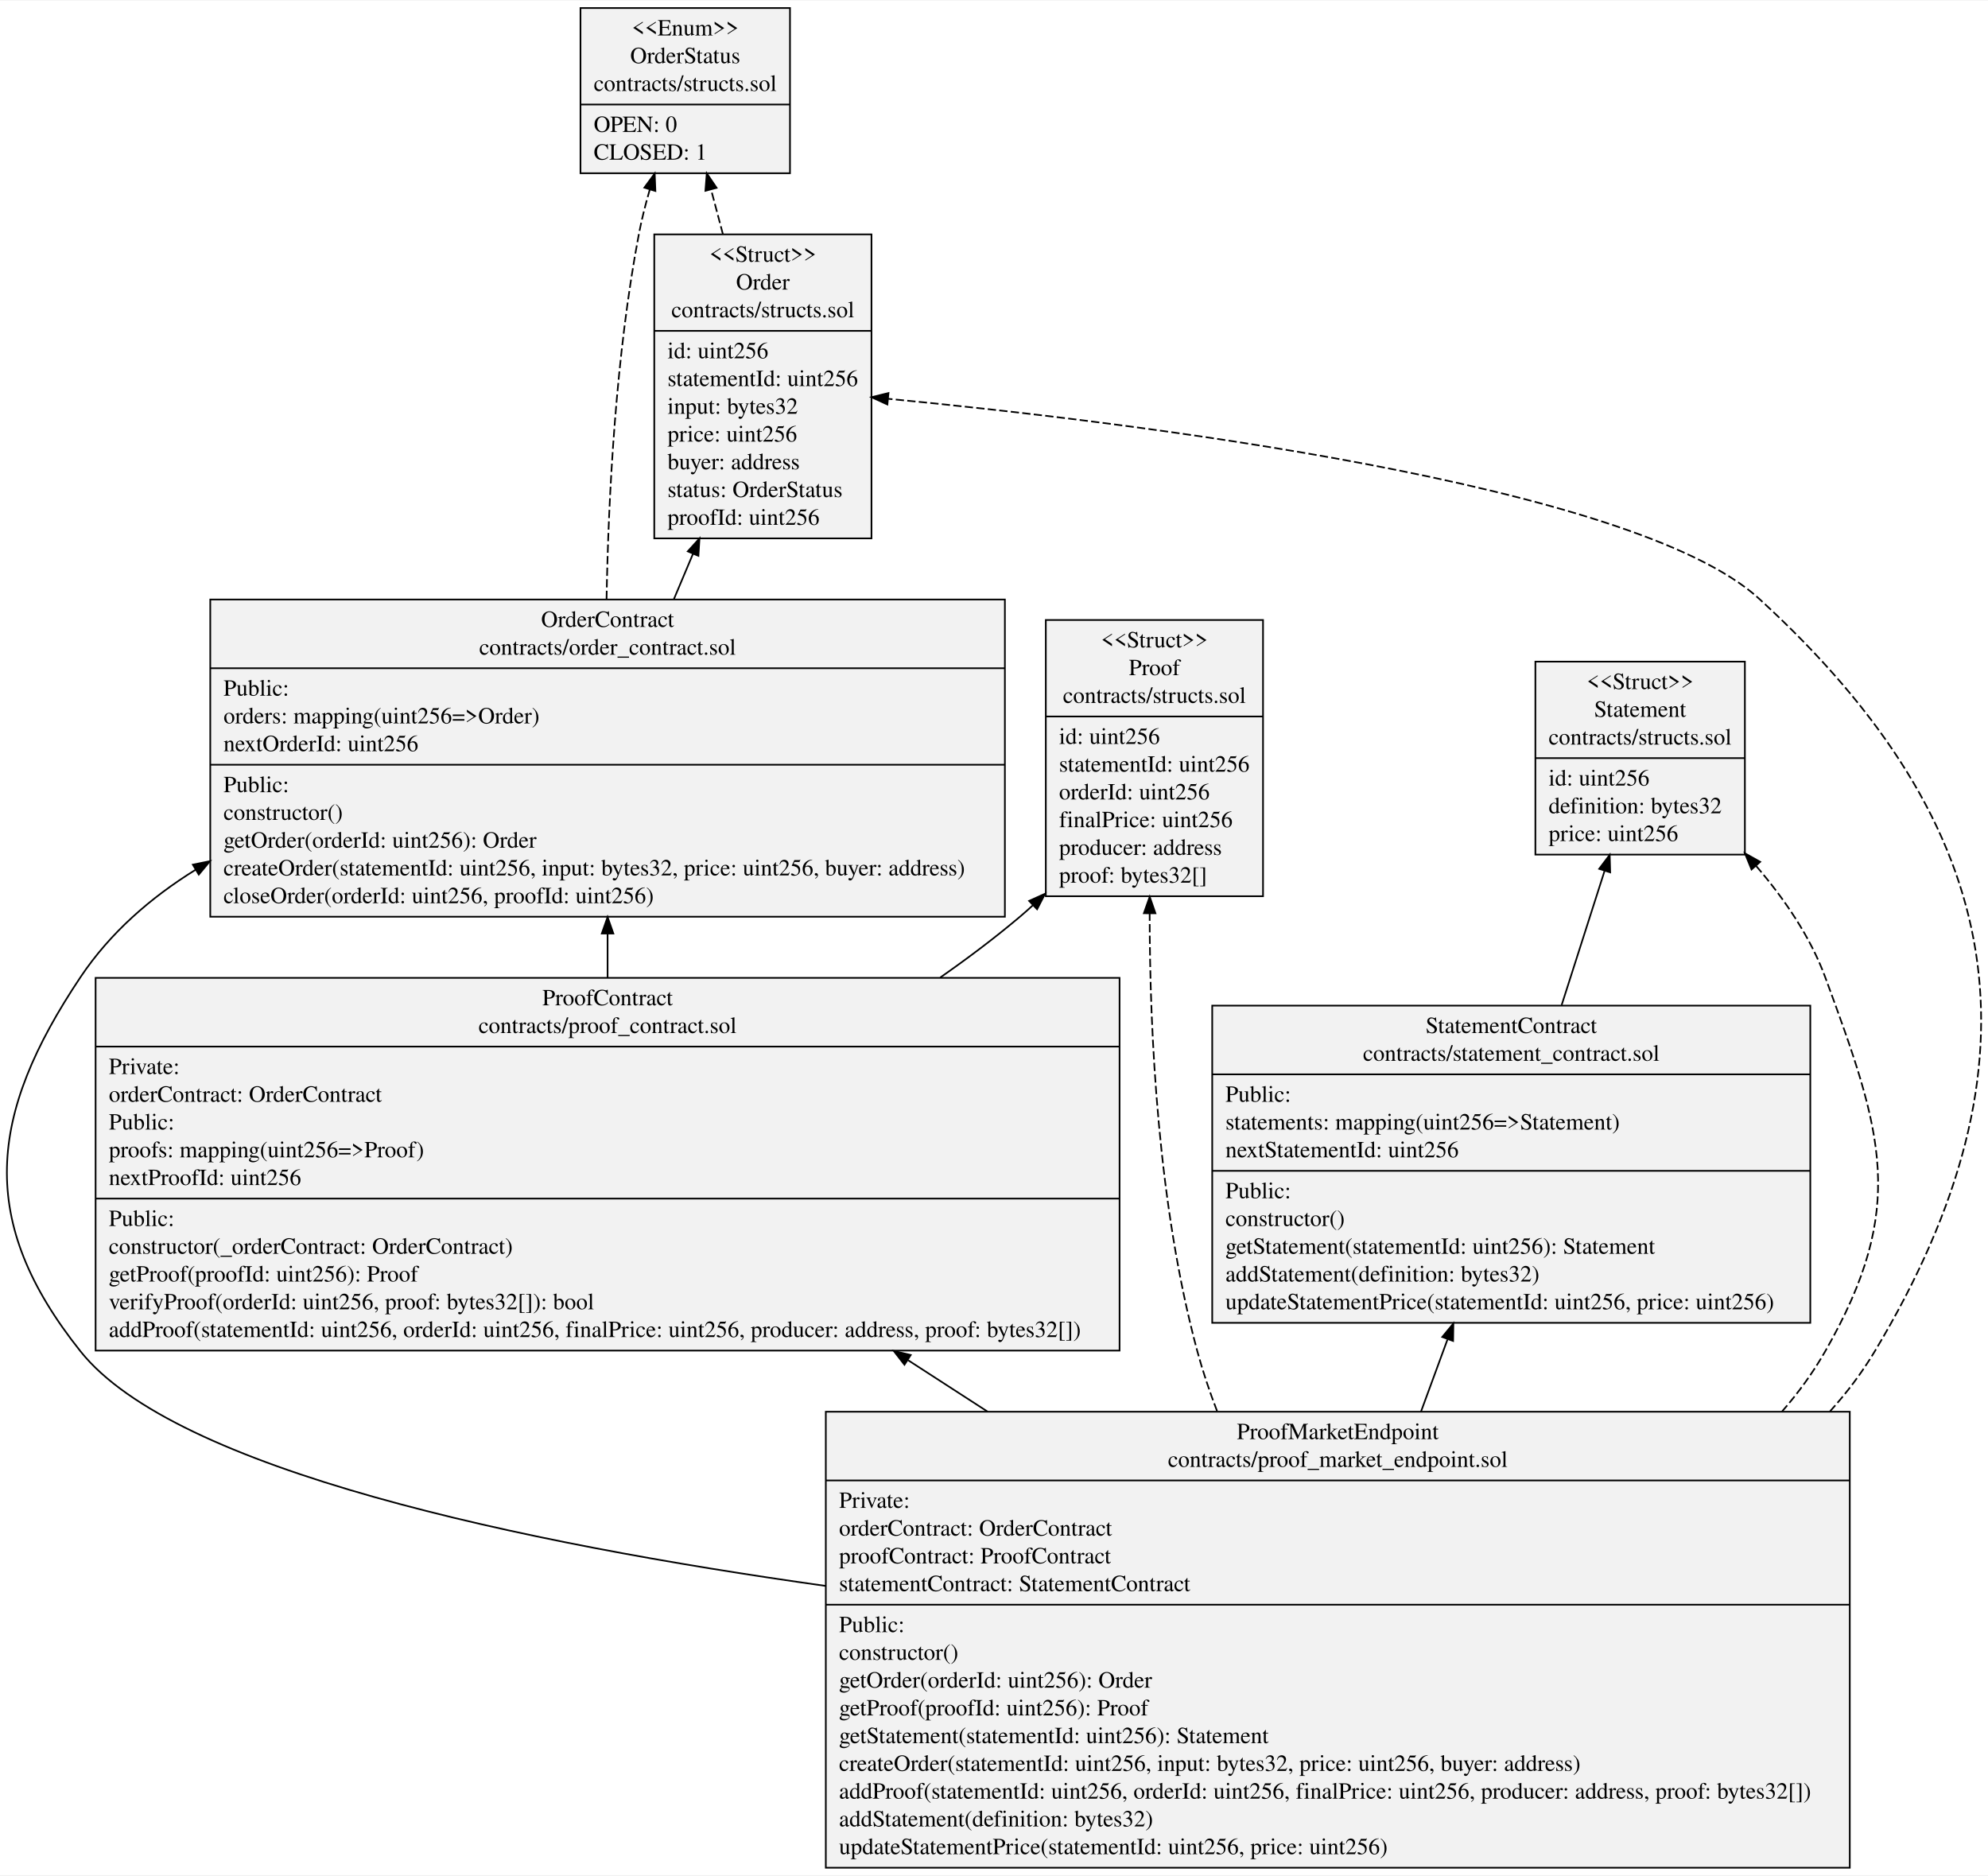
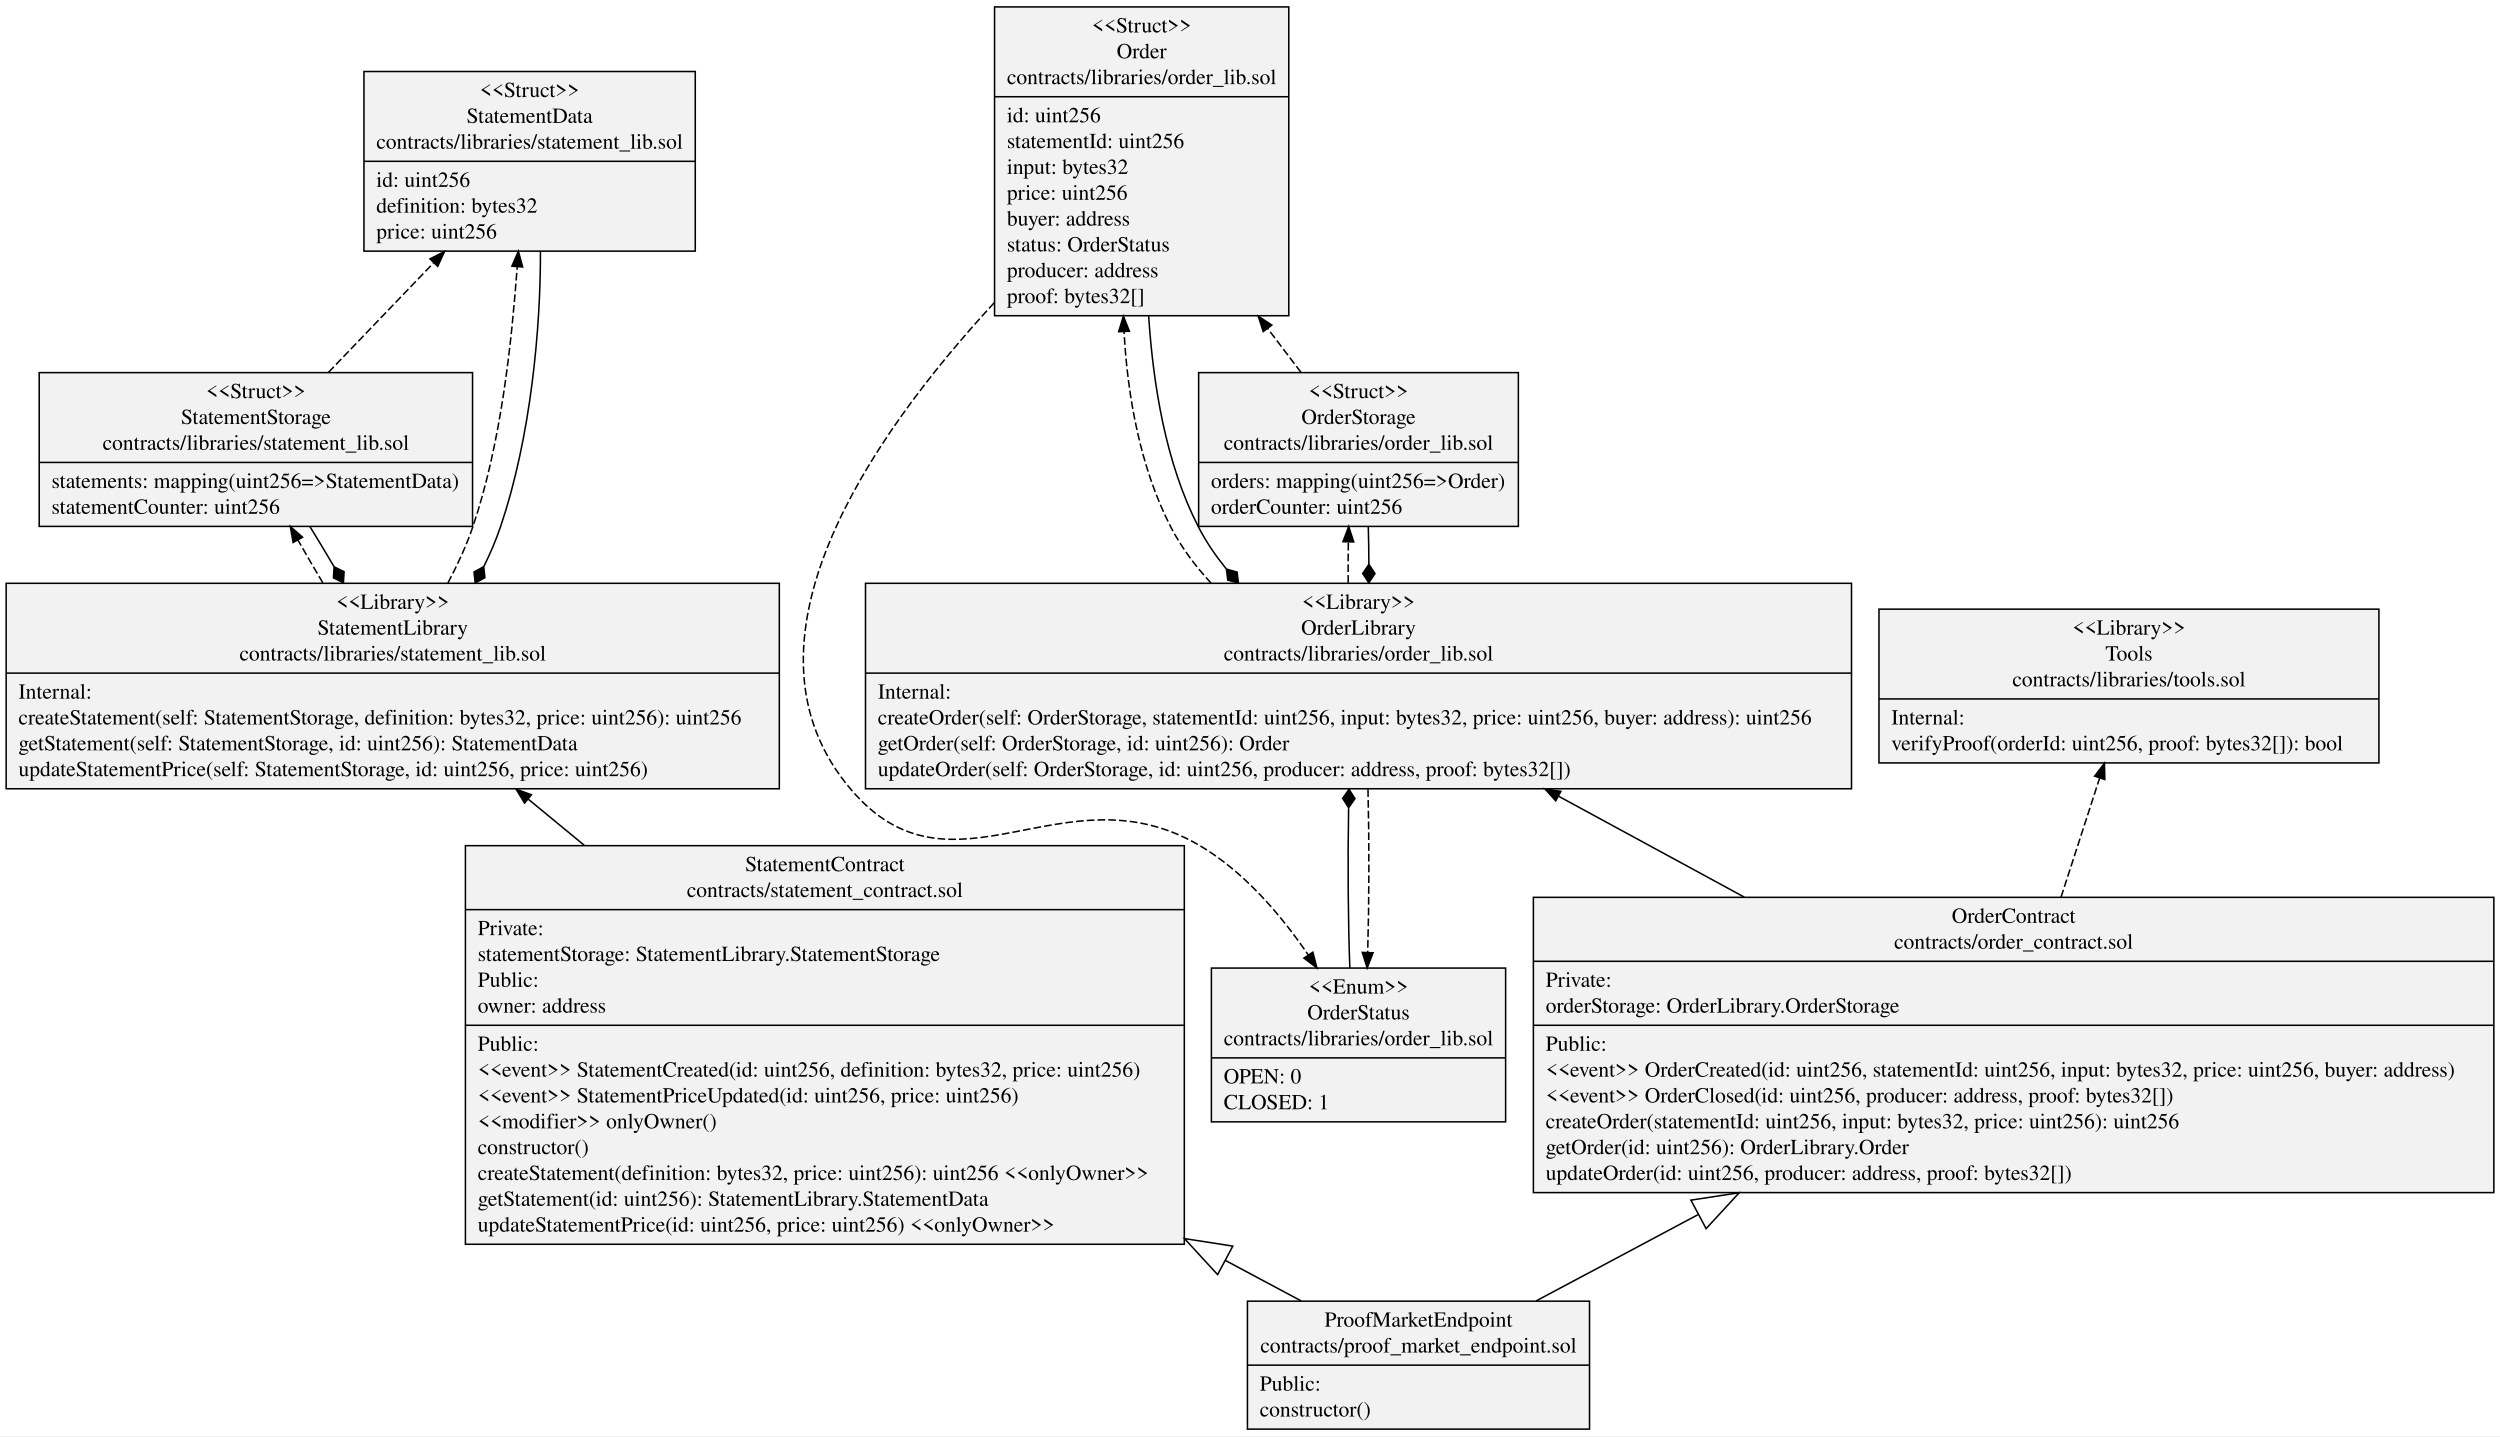
- <svg xmlns="http://www.w3.org/2000/svg" width="1203pt" height="1135pt" viewBox="0.00 0.00 1203.34 1134.60">
-   <g id="graph0" class="graph" transform="scale(1 1) rotate(0) translate(4 1130.6)">
-     <polygon fill="white" stroke="transparent" points="-4,4 -4,-1130.6 1199.34,-1130.6 1199.34,4 -4,4" />
+ <svg xmlns="http://www.w3.org/2000/svg" width="1626pt" height="934pt" viewBox="0.00 0.00 1625.66 933.80">
+   <g id="graph0" class="graph" transform="scale(1 1) rotate(0) translate(4 929.8)">
+     <polygon fill="white" stroke="transparent" points="-4,4 -4,-929.8 1621.66,-929.8 1621.66,4 -4,4" />
    <g id="node1" class="node">
-       <polygon fill="#f2f2f2" stroke="black" points="123.28,-576.1 123.28,-768.1 604.26,-768.1 604.26,-576.1 123.28,-576.1" />
-       <text text-anchor="middle" x="363.77" y="-751.5" font-family="Times,serif" font-size="14.00">OrderContract</text>
-       <text text-anchor="middle" x="363.77" y="-734.7" font-family="Times,serif" font-size="14.00">contracts/order_contract.sol</text>
-       <polyline fill="none" stroke="black" points="123.28,-726.5 604.26,-726.5 " />
-       <text text-anchor="start" x="131.28" y="-709.9" font-family="Times,serif" font-size="14.00">Public:</text>
-       <text text-anchor="start" x="131.28" y="-693.1" font-family="Times,serif" font-size="14.00">   orders: mapping(uint256=&gt;Order)</text>
-       <text text-anchor="start" x="131.28" y="-676.3" font-family="Times,serif" font-size="14.00">   nextOrderId: uint256</text>
-       <polyline fill="none" stroke="black" points="123.28,-668.1 604.26,-668.1 " />
-       <text text-anchor="start" x="131.28" y="-651.5" font-family="Times,serif" font-size="14.00">Public:</text>
-       <text text-anchor="start" x="131.28" y="-634.7" font-family="Times,serif" font-size="14.00">    constructor()</text>
-       <text text-anchor="start" x="131.28" y="-617.9" font-family="Times,serif" font-size="14.00">    getOrder(orderId: uint256): Order</text>
-       <text text-anchor="start" x="131.28" y="-601.1" font-family="Times,serif" font-size="14.00">    createOrder(statementId: uint256, input: bytes32, price: uint256, buyer: address)</text>
-       <text text-anchor="start" x="131.28" y="-584.3" font-family="Times,serif" font-size="14.00">    closeOrder(orderId: uint256, proofId: uint256)</text>
+       <polygon fill="#f2f2f2" stroke="black" points="783.72,-200.3 783.72,-300.3 975.05,-300.3 975.05,-200.3 783.72,-200.3" />
+       <text text-anchor="middle" x="879.38" y="-283.7" font-family="Times,serif" font-size="14.00">&lt;&lt;Enum&gt;&gt;</text>
+       <text text-anchor="middle" x="879.38" y="-266.9" font-family="Times,serif" font-size="14.00">OrderStatus</text>
+       <text text-anchor="middle" x="879.38" y="-250.1" font-family="Times,serif" font-size="14.00">contracts/libraries/order_lib.sol</text>
+       <polyline fill="none" stroke="black" points="783.72,-241.9 975.05,-241.9 " />
+       <text text-anchor="start" x="791.72" y="-225.3" font-family="Times,serif" font-size="14.00">OPEN: 0</text>
+       <text text-anchor="start" x="791.72" y="-208.5" font-family="Times,serif" font-size="14.00">CLOSED: 1</text>
+     </g>
+     <g id="node4" class="node">
+       <polygon fill="#f2f2f2" stroke="black" points="558.8,-416.9 558.8,-550.5 1199.97,-550.5 1199.97,-416.9 558.8,-416.9" />
+       <text text-anchor="middle" x="879.38" y="-533.9" font-family="Times,serif" font-size="14.00">&lt;&lt;Library&gt;&gt;</text>
+       <text text-anchor="middle" x="879.38" y="-517.1" font-family="Times,serif" font-size="14.00">OrderLibrary</text>
+       <text text-anchor="middle" x="879.38" y="-500.3" font-family="Times,serif" font-size="14.00">contracts/libraries/order_lib.sol</text>
+       <polyline fill="none" stroke="black" points="558.8,-492.1 1199.97,-492.1 " />
+       <text text-anchor="start" x="566.8" y="-475.5" font-family="Times,serif" font-size="14.00">Internal:</text>
+       <text text-anchor="start" x="566.8" y="-458.7" font-family="Times,serif" font-size="14.00">    createOrder(self: OrderStorage, statementId: uint256, input: bytes32, price: uint256, buyer: address): uint256</text>
+       <text text-anchor="start" x="566.8" y="-441.9" font-family="Times,serif" font-size="14.00">    getOrder(self: OrderStorage, id: uint256): Order</text>
+       <text text-anchor="start" x="566.8" y="-425.1" font-family="Times,serif" font-size="14.00">    updateOrder(self: OrderStorage, id: uint256, producer: address, proof: bytes32[])</text>
+     </g>
+     <g id="edge3" class="edge">
+       <path fill="none" stroke="black" d="M873.75,-300.37C872.61,-330.5 872.34,-369.78 872.95,-404.16" />
+       <polygon fill="black" stroke="black" points="872.96,-404.58 877.09,-410.49 873.22,-416.57 869.09,-410.66 872.96,-404.58" />
+     </g>
+     <g id="node2" class="node">
+       <polygon fill="#f2f2f2" stroke="black" points="642.72,-724.5 642.72,-925.3 834.05,-925.3 834.05,-724.5 642.72,-724.5" />
+       <text text-anchor="middle" x="738.38" y="-908.7" font-family="Times,serif" font-size="14.00">&lt;&lt;Struct&gt;&gt;</text>
+       <text text-anchor="middle" x="738.38" y="-891.9" font-family="Times,serif" font-size="14.00">Order</text>
+       <text text-anchor="middle" x="738.38" y="-875.1" font-family="Times,serif" font-size="14.00">contracts/libraries/order_lib.sol</text>
+       <polyline fill="none" stroke="black" points="642.72,-866.9 834.05,-866.9 " />
+       <text text-anchor="start" x="650.72" y="-850.3" font-family="Times,serif" font-size="14.00">id: uint256</text>
+       <text text-anchor="start" x="650.72" y="-833.5" font-family="Times,serif" font-size="14.00">statementId: uint256</text>
+       <text text-anchor="start" x="650.72" y="-816.7" font-family="Times,serif" font-size="14.00">input: bytes32</text>
+       <text text-anchor="start" x="650.72" y="-799.9" font-family="Times,serif" font-size="14.00">price: uint256</text>
+       <text text-anchor="start" x="650.72" y="-783.1" font-family="Times,serif" font-size="14.00">buyer: address</text>
+       <text text-anchor="start" x="650.72" y="-766.3" font-family="Times,serif" font-size="14.00">status: OrderStatus</text>
+       <text text-anchor="start" x="650.72" y="-749.5" font-family="Times,serif" font-size="14.00">producer: address</text>
+       <text text-anchor="start" x="650.72" y="-732.7" font-family="Times,serif" font-size="14.00">proof: bytes32[]</text>
+     </g>
+     <g id="edge1" class="edge">
+       <path fill="none" stroke="black" stroke-dasharray="5,2" d="M642.49,-732.93C561.01,-644.65 469.02,-510.58 549.38,-416.4 615.4,-339.03 687.39,-431.41 775.38,-380.4 804.71,-363.4 829.06,-334.73 846.81,-308.71" />
+       <polygon fill="black" stroke="black" points="849.72,-310.65 852.34,-300.38 843.89,-306.78 849.72,-310.65" />
+     </g>
+     <g id="edge4" class="edge">
+       <path fill="none" stroke="black" d="M742.93,-724.24C745.88,-680.07 753.83,-628.77 775.38,-587 780.28,-577.52 786.43,-568.48 793.3,-559.99" />
+       <polygon fill="black" stroke="black" points="793.5,-559.75 794.37,-552.59 801.32,-550.64 800.45,-557.8 793.5,-559.75" />
+     </g>
+     <g id="node3" class="node">
+       <polygon fill="#f2f2f2" stroke="black" points="775.43,-587.5 775.43,-687.5 983.34,-687.5 983.34,-587.5 775.43,-587.5" />
+       <text text-anchor="middle" x="879.38" y="-670.9" font-family="Times,serif" font-size="14.00">&lt;&lt;Struct&gt;&gt;</text>
+       <text text-anchor="middle" x="879.38" y="-654.1" font-family="Times,serif" font-size="14.00">OrderStorage</text>
+       <text text-anchor="middle" x="879.38" y="-637.3" font-family="Times,serif" font-size="14.00">contracts/libraries/order_lib.sol</text>
+       <polyline fill="none" stroke="black" points="775.43,-629.1 983.34,-629.1 " />
+       <text text-anchor="start" x="783.43" y="-612.5" font-family="Times,serif" font-size="14.00">orders: mapping(uint256=&gt;Order)</text>
+       <text text-anchor="start" x="783.43" y="-595.7" font-family="Times,serif" font-size="14.00">orderCounter: uint256</text>
+     </g>
+     <g id="edge2" class="edge">
+       <path fill="none" stroke="black" stroke-dasharray="5,2" d="M841.97,-687.7C835.14,-696.67 827.79,-706.35 820.25,-716.26" />
+       <polygon fill="black" stroke="black" points="817.44,-714.17 814.17,-724.24 823.01,-718.4 817.44,-714.17" />
+     </g>
+     <g id="edge5" class="edge">
+       <path fill="none" stroke="black" d="M885.74,-587.47C885.98,-579.63 886.11,-571.34 886.13,-563.02" />
+       <polygon fill="black" stroke="black" points="886.13,-562.84 882.11,-556.86 886.08,-550.84 890.11,-556.82 886.13,-562.84" />
+     </g>
+     <g id="edge8" class="edge">
+       <path fill="none" stroke="black" stroke-dasharray="5,2" d="M885.55,-416.57C886.39,-383.18 886.32,-342.98 885.36,-310.6" />
+       <polygon fill="black" stroke="black" points="888.85,-310.25 885.02,-300.37 881.86,-310.49 888.85,-310.25" />
+     </g>
+     <g id="edge7" class="edge">
+       <path fill="none" stroke="black" stroke-dasharray="5,2" d="M783.5,-550.64C773.24,-561.75 764.12,-573.95 757.38,-587 737.47,-625.59 729.17,-672.31 726.93,-714.03" />
+       <polygon fill="black" stroke="black" points="723.43,-714.1 726.5,-724.24 730.42,-714.4 723.43,-714.1" />
+     </g>
+     <g id="edge6" class="edge">
+       <path fill="none" stroke="black" stroke-dasharray="5,2" d="M872.68,-550.84C872.59,-559.68 872.63,-568.71 872.78,-577.42" />
+       <polygon fill="black" stroke="black" points="869.29,-577.56 873.02,-587.47 876.28,-577.39 869.29,-577.56" />
+     </g>
+     <g id="node5" class="node">
+       <polygon fill="#f2f2f2" stroke="black" points="232.66,-766.5 232.66,-883.3 448.11,-883.3 448.11,-766.5 232.66,-766.5" />
+       <text text-anchor="middle" x="340.38" y="-866.7" font-family="Times,serif" font-size="14.00">&lt;&lt;Struct&gt;&gt;</text>
+       <text text-anchor="middle" x="340.38" y="-849.9" font-family="Times,serif" font-size="14.00">StatementData</text>
+       <text text-anchor="middle" x="340.38" y="-833.1" font-family="Times,serif" font-size="14.00">contracts/libraries/statement_lib.sol</text>
+       <polyline fill="none" stroke="black" points="232.66,-824.9 448.11,-824.9 " />
+       <text text-anchor="start" x="240.66" y="-808.3" font-family="Times,serif" font-size="14.00">id: uint256</text>
+       <text text-anchor="start" x="240.66" y="-791.5" font-family="Times,serif" font-size="14.00">definition: bytes32</text>
+       <text text-anchor="start" x="240.66" y="-774.7" font-family="Times,serif" font-size="14.00">price: uint256</text>
+     </g>
+     <g id="node7" class="node">
+       <polygon fill="#f2f2f2" stroke="black" points="0,-416.9 0,-550.5 502.77,-550.5 502.77,-416.9 0,-416.9" />
+       <text text-anchor="middle" x="251.38" y="-533.9" font-family="Times,serif" font-size="14.00">&lt;&lt;Library&gt;&gt;</text>
+       <text text-anchor="middle" x="251.38" y="-517.1" font-family="Times,serif" font-size="14.00">StatementLibrary</text>
+       <text text-anchor="middle" x="251.38" y="-500.3" font-family="Times,serif" font-size="14.00">contracts/libraries/statement_lib.sol</text>
+       <polyline fill="none" stroke="black" points="0,-492.1 502.77,-492.1 " />
+       <text text-anchor="start" x="8" y="-475.5" font-family="Times,serif" font-size="14.00">Internal:</text>
+       <text text-anchor="start" x="8" y="-458.7" font-family="Times,serif" font-size="14.00">    createStatement(self: StatementStorage, definition: bytes32, price: uint256): uint256</text>
+       <text text-anchor="start" x="8" y="-441.9" font-family="Times,serif" font-size="14.00">    getStatement(self: StatementStorage, id: uint256): StatementData</text>
+       <text text-anchor="start" x="8" y="-425.1" font-family="Times,serif" font-size="14.00">    updateStatementPrice(self: StatementStorage, id: uint256, price: uint256)</text>
+     </g>
+     <g id="edge10" class="edge">
+       <path fill="none" stroke="black" d="M347.43,-766.43C347.59,-717.52 341.44,-646.01 321.38,-587 318.49,-578.49 314.82,-569.92 310.68,-561.56" />
+       <polygon fill="black" stroke="black" points="310.56,-561.34 304.24,-557.88 304.99,-550.71 311.32,-554.17 310.56,-561.34" />
    </g>
    <g id="node6" class="node">
-       <polygon fill="#f2f2f2" stroke="black" points="347.37,-1026.1 347.37,-1126.1 474.18,-1126.1 474.18,-1026.1 347.37,-1026.1" />
-       <text text-anchor="middle" x="410.77" y="-1109.5" font-family="Times,serif" font-size="14.00">&lt;&lt;Enum&gt;&gt;</text>
-       <text text-anchor="middle" x="410.77" y="-1092.7" font-family="Times,serif" font-size="14.00">OrderStatus</text>
-       <text text-anchor="middle" x="410.77" y="-1075.9" font-family="Times,serif" font-size="14.00">contracts/structs.sol</text>
-       <polyline fill="none" stroke="black" points="347.37,-1067.7 474.18,-1067.7 " />
-       <text text-anchor="start" x="355.37" y="-1051.1" font-family="Times,serif" font-size="14.00">OPEN: 0</text>
-       <text text-anchor="start" x="355.37" y="-1034.3" font-family="Times,serif" font-size="14.00">CLOSED: 1</text>
-     </g>
-     <g id="edge2" class="edge">
-       <path fill="none" stroke="black" stroke-dasharray="5,2" d="M363.15,-768.41C364.29,-831.64 368.79,-916.19 382.77,-989.6 384.43,-998.3 386.72,-1007.33 389.29,-1016.13" />
-       <polygon fill="black" stroke="black" points="386.02,-1017.39 392.29,-1025.93 392.71,-1015.35 386.02,-1017.39" />
-     </g>
-     <g id="node7" class="node">
-       <polygon fill="#f2f2f2" stroke="black" points="392.03,-805.1 392.03,-989.1 523.51,-989.1 523.51,-805.1 392.03,-805.1" />
-       <text text-anchor="middle" x="457.77" y="-972.5" font-family="Times,serif" font-size="14.00">&lt;&lt;Struct&gt;&gt;</text>
-       <text text-anchor="middle" x="457.77" y="-955.7" font-family="Times,serif" font-size="14.00">Order</text>
-       <text text-anchor="middle" x="457.77" y="-938.9" font-family="Times,serif" font-size="14.00">contracts/structs.sol</text>
-       <polyline fill="none" stroke="black" points="392.03,-930.7 523.51,-930.7 " />
-       <text text-anchor="start" x="400.03" y="-914.1" font-family="Times,serif" font-size="14.00">id: uint256</text>
-       <text text-anchor="start" x="400.03" y="-897.3" font-family="Times,serif" font-size="14.00">statementId: uint256</text>
-       <text text-anchor="start" x="400.03" y="-880.5" font-family="Times,serif" font-size="14.00">input: bytes32</text>
-       <text text-anchor="start" x="400.03" y="-863.7" font-family="Times,serif" font-size="14.00">price: uint256</text>
-       <text text-anchor="start" x="400.03" y="-846.9" font-family="Times,serif" font-size="14.00">buyer: address</text>
-       <text text-anchor="start" x="400.03" y="-830.1" font-family="Times,serif" font-size="14.00">status: OrderStatus</text>
-       <text text-anchor="start" x="400.03" y="-813.3" font-family="Times,serif" font-size="14.00">proofId: uint256</text>
-     </g>
-     <g id="edge1" class="edge">
-       <path fill="none" stroke="black" d="M403.91,-768.32C407.72,-777.37 411.6,-786.56 415.43,-795.66" />
-       <polygon fill="black" stroke="black" points="412.3,-797.24 419.41,-805.09 418.75,-794.52 412.3,-797.24" />
-     </g>
-     <g id="node2" class="node">
-       <polygon fill="#f2f2f2" stroke="black" points="53.87,-313.5 53.87,-539.1 673.67,-539.1 673.67,-313.5 53.87,-313.5" />
-       <text text-anchor="middle" x="363.77" y="-522.5" font-family="Times,serif" font-size="14.00">ProofContract</text>
-       <text text-anchor="middle" x="363.77" y="-505.7" font-family="Times,serif" font-size="14.00">contracts/proof_contract.sol</text>
-       <polyline fill="none" stroke="black" points="53.87,-497.5 673.67,-497.5 " />
-       <text text-anchor="start" x="61.87" y="-480.9" font-family="Times,serif" font-size="14.00">Private:</text>
-       <text text-anchor="start" x="61.87" y="-464.1" font-family="Times,serif" font-size="14.00">   orderContract: OrderContract</text>
-       <text text-anchor="start" x="61.87" y="-447.3" font-family="Times,serif" font-size="14.00">Public:</text>
-       <text text-anchor="start" x="61.87" y="-430.5" font-family="Times,serif" font-size="14.00">   proofs: mapping(uint256=&gt;Proof)</text>
-       <text text-anchor="start" x="61.87" y="-413.7" font-family="Times,serif" font-size="14.00">   nextProofId: uint256</text>
-       <polyline fill="none" stroke="black" points="53.87,-405.5 673.67,-405.5 " />
-       <text text-anchor="start" x="61.87" y="-388.9" font-family="Times,serif" font-size="14.00">Public:</text>
-       <text text-anchor="start" x="61.87" y="-372.1" font-family="Times,serif" font-size="14.00">    constructor(_orderContract: OrderContract)</text>
-       <text text-anchor="start" x="61.87" y="-355.3" font-family="Times,serif" font-size="14.00">    getProof(proofId: uint256): Proof</text>
-       <text text-anchor="start" x="61.87" y="-338.5" font-family="Times,serif" font-size="14.00">    verifyProof(orderId: uint256, proof: bytes32[]): bool</text>
-       <text text-anchor="start" x="61.87" y="-321.7" font-family="Times,serif" font-size="14.00">    addProof(statementId: uint256, orderId: uint256, finalPrice: uint256, producer: address, proof: bytes32[])</text>
-     </g>
-     <g id="edge4" class="edge">
-       <path fill="none" stroke="black" d="M363.77,-539.21C363.77,-548.03 363.77,-556.91 363.77,-565.69" />
-       <polygon fill="black" stroke="black" points="360.27,-565.92 363.77,-575.92 367.27,-565.92 360.27,-565.92" />
+       <polygon fill="#f2f2f2" stroke="black" points="21.49,-587.5 21.49,-687.5 303.28,-687.5 303.28,-587.5 21.49,-587.5" />
+       <text text-anchor="middle" x="162.38" y="-670.9" font-family="Times,serif" font-size="14.00">&lt;&lt;Struct&gt;&gt;</text>
+       <text text-anchor="middle" x="162.38" y="-654.1" font-family="Times,serif" font-size="14.00">StatementStorage</text>
+       <text text-anchor="middle" x="162.38" y="-637.3" font-family="Times,serif" font-size="14.00">contracts/libraries/statement_lib.sol</text>
+       <polyline fill="none" stroke="black" points="21.49,-629.1 303.28,-629.1 " />
+       <text text-anchor="start" x="29.49" y="-612.5" font-family="Times,serif" font-size="14.00">statements: mapping(uint256=&gt;StatementData)</text>
+       <text text-anchor="start" x="29.49" y="-595.7" font-family="Times,serif" font-size="14.00">statementCounter: uint256</text>
+     </g>
+     <g id="edge9" class="edge">
+       <path fill="none" stroke="black" stroke-dasharray="5,2" d="M209.62,-687.7C230.53,-709.48 255.42,-735.4 277.84,-758.76" />
+       <polygon fill="black" stroke="black" points="275.58,-761.45 285.03,-766.24 280.63,-756.6 275.58,-761.45" />
+     </g>
+     <g id="edge11" class="edge">
+       <path fill="none" stroke="black" d="M197.49,-587.47C202.66,-579.08 208.01,-570.18 213.24,-561.27" />
+       <polygon fill="black" stroke="black" points="213.27,-561.21 212.83,-554.02 219.31,-550.84 219.75,-558.04 213.27,-561.21" />
+     </g>
+     <g id="edge13" class="edge">
+       <path fill="none" stroke="black" stroke-dasharray="5,2" d="M287.25,-550.71C293.46,-562.4 299.22,-574.76 303.38,-587 322.11,-642.09 328.72,-708.07 332.35,-756.39" />
+       <polygon fill="black" stroke="black" points="328.87,-756.71 333.09,-766.43 335.85,-756.2 328.87,-756.71" />
+     </g>
+     <g id="edge12" class="edge">
+       <path fill="none" stroke="black" stroke-dasharray="5,2" d="M205.91,-550.84C200.4,-560.07 194.92,-569.49 189.78,-578.55" />
+       <polygon fill="black" stroke="black" points="186.61,-577.04 184.77,-587.47 192.72,-580.47 186.61,-577.04" />
    </g>
    <g id="node8" class="node">
-       <polygon fill="#f2f2f2" stroke="black" points="629.03,-588.5 629.03,-755.7 760.51,-755.7 760.51,-588.5 629.03,-588.5" />
-       <text text-anchor="middle" x="694.77" y="-739.1" font-family="Times,serif" font-size="14.00">&lt;&lt;Struct&gt;&gt;</text>
-       <text text-anchor="middle" x="694.77" y="-722.3" font-family="Times,serif" font-size="14.00">Proof</text>
-       <text text-anchor="middle" x="694.77" y="-705.5" font-family="Times,serif" font-size="14.00">contracts/structs.sol</text>
-       <polyline fill="none" stroke="black" points="629.03,-697.3 760.51,-697.3 " />
-       <text text-anchor="start" x="637.03" y="-680.7" font-family="Times,serif" font-size="14.00">id: uint256</text>
-       <text text-anchor="start" x="637.03" y="-663.9" font-family="Times,serif" font-size="14.00">statementId: uint256</text>
-       <text text-anchor="start" x="637.03" y="-647.1" font-family="Times,serif" font-size="14.00">orderId: uint256</text>
-       <text text-anchor="start" x="637.03" y="-630.3" font-family="Times,serif" font-size="14.00">finalPrice: uint256</text>
-       <text text-anchor="start" x="637.03" y="-613.5" font-family="Times,serif" font-size="14.00">producer: address</text>
-       <text text-anchor="start" x="637.03" y="-596.7" font-family="Times,serif" font-size="14.00">proof: bytes32[]</text>
-     </g>
-     <g id="edge3" class="edge">
-       <path fill="none" stroke="black" d="M565.14,-539.32C581.74,-550.9 597.85,-563.05 612.77,-575.6 615.61,-577.99 618.44,-580.49 621.24,-583.06" />
-       <polygon fill="black" stroke="black" points="618.93,-585.69 628.59,-590.04 623.75,-580.62 618.93,-585.69" />
-     </g>
-     <g id="node3" class="node">
-       <polygon fill="#f2f2f2" stroke="black" points="495.87,-0.5 495.87,-276.5 1115.67,-276.5 1115.67,-0.5 495.87,-0.5" />
-       <text text-anchor="middle" x="805.77" y="-259.9" font-family="Times,serif" font-size="14.00">ProofMarketEndpoint</text>
-       <text text-anchor="middle" x="805.77" y="-243.1" font-family="Times,serif" font-size="14.00">contracts/proof_market_endpoint.sol</text>
-       <polyline fill="none" stroke="black" points="495.87,-234.9 1115.67,-234.9 " />
-       <text text-anchor="start" x="503.87" y="-218.3" font-family="Times,serif" font-size="14.00">Private:</text>
-       <text text-anchor="start" x="503.87" y="-201.5" font-family="Times,serif" font-size="14.00">   orderContract: OrderContract</text>
-       <text text-anchor="start" x="503.87" y="-184.7" font-family="Times,serif" font-size="14.00">   proofContract: ProofContract</text>
-       <text text-anchor="start" x="503.87" y="-167.9" font-family="Times,serif" font-size="14.00">   statementContract: StatementContract</text>
-       <polyline fill="none" stroke="black" points="495.87,-159.7 1115.67,-159.7 " />
-       <text text-anchor="start" x="503.87" y="-143.1" font-family="Times,serif" font-size="14.00">Public:</text>
-       <text text-anchor="start" x="503.87" y="-126.3" font-family="Times,serif" font-size="14.00">    constructor()</text>
-       <text text-anchor="start" x="503.87" y="-109.5" font-family="Times,serif" font-size="14.00">    getOrder(orderId: uint256): Order</text>
-       <text text-anchor="start" x="503.87" y="-92.7" font-family="Times,serif" font-size="14.00">    getProof(proofId: uint256): Proof</text>
-       <text text-anchor="start" x="503.87" y="-75.9" font-family="Times,serif" font-size="14.00">    getStatement(statementId: uint256): Statement</text>
-       <text text-anchor="start" x="503.87" y="-59.1" font-family="Times,serif" font-size="14.00">    createOrder(statementId: uint256, input: bytes32, price: uint256, buyer: address)</text>
-       <text text-anchor="start" x="503.87" y="-42.3" font-family="Times,serif" font-size="14.00">    addProof(statementId: uint256, orderId: uint256, finalPrice: uint256, producer: address, proof: bytes32[])</text>
-       <text text-anchor="start" x="503.87" y="-25.5" font-family="Times,serif" font-size="14.00">    addStatement(definition: bytes32)</text>
-       <text text-anchor="start" x="503.87" y="-8.7" font-family="Times,serif" font-size="14.00">    updateStatementPrice(statementId: uint256, price: uint256)</text>
-     </g>
-     <g id="edge5" class="edge">
-       <path fill="none" stroke="black" d="M495.7,-171.07C311.09,-196.99 101.91,-241.36 44.77,-313 -18.03,-391.73 -11.25,-455.91 44.77,-539.6 62.66,-566.33 87.08,-587.63 114.51,-604.61" />
-       <polygon fill="black" stroke="black" points="112.73,-607.62 123.11,-609.74 116.32,-601.61 112.73,-607.62" />
-     </g>
-     <g id="edge6" class="edge">
-       <path fill="none" stroke="black" d="M593.83,-276.54C577.76,-286.94 561.62,-297.37 545.75,-307.63" />
-       <polygon fill="black" stroke="black" points="543.47,-304.94 536.97,-313.31 547.27,-310.82 543.47,-304.94" />
-     </g>
-     <g id="node4" class="node">
-       <polygon fill="#f2f2f2" stroke="black" points="729.76,-330.3 729.76,-522.3 1091.78,-522.3 1091.78,-330.3 729.76,-330.3" />
-       <text text-anchor="middle" x="910.77" y="-505.7" font-family="Times,serif" font-size="14.00">StatementContract</text>
-       <text text-anchor="middle" x="910.77" y="-488.9" font-family="Times,serif" font-size="14.00">contracts/statement_contract.sol</text>
-       <polyline fill="none" stroke="black" points="729.76,-480.7 1091.78,-480.7 " />
-       <text text-anchor="start" x="737.76" y="-464.1" font-family="Times,serif" font-size="14.00">Public:</text>
-       <text text-anchor="start" x="737.76" y="-447.3" font-family="Times,serif" font-size="14.00">   statements: mapping(uint256=&gt;Statement)</text>
-       <text text-anchor="start" x="737.76" y="-430.5" font-family="Times,serif" font-size="14.00">   nextStatementId: uint256</text>
-       <polyline fill="none" stroke="black" points="729.76,-422.3 1091.78,-422.3 " />
-       <text text-anchor="start" x="737.76" y="-405.7" font-family="Times,serif" font-size="14.00">Public:</text>
-       <text text-anchor="start" x="737.76" y="-388.9" font-family="Times,serif" font-size="14.00">    constructor()</text>
-       <text text-anchor="start" x="737.76" y="-372.1" font-family="Times,serif" font-size="14.00">    getStatement(statementId: uint256): Statement</text>
-       <text text-anchor="start" x="737.76" y="-355.3" font-family="Times,serif" font-size="14.00">    addStatement(definition: bytes32)</text>
-       <text text-anchor="start" x="737.76" y="-338.5" font-family="Times,serif" font-size="14.00">    updateStatementPrice(statementId: uint256, price: uint256)</text>
-     </g>
-     <g id="edge7" class="edge">
-       <path fill="none" stroke="black" d="M856.12,-276.54C861.51,-291.21 866.93,-305.96 872.15,-320.17" />
-       <polygon fill="black" stroke="black" points="868.99,-321.73 875.73,-329.91 875.56,-319.32 868.99,-321.73" />
-     </g>
-     <g id="node5" class="node">
-       <polygon fill="#f2f2f2" stroke="black" points="925.37,-613.7 925.37,-730.5 1052.18,-730.5 1052.18,-613.7 925.37,-613.7" />
-       <text text-anchor="middle" x="988.77" y="-713.9" font-family="Times,serif" font-size="14.00">&lt;&lt;Struct&gt;&gt;</text>
-       <text text-anchor="middle" x="988.77" y="-697.1" font-family="Times,serif" font-size="14.00">Statement</text>
-       <text text-anchor="middle" x="988.77" y="-680.3" font-family="Times,serif" font-size="14.00">contracts/structs.sol</text>
-       <polyline fill="none" stroke="black" points="925.37,-672.1 1052.18,-672.1 " />
-       <text text-anchor="start" x="933.37" y="-655.5" font-family="Times,serif" font-size="14.00">id: uint256</text>
-       <text text-anchor="start" x="933.37" y="-638.7" font-family="Times,serif" font-size="14.00">definition: bytes32</text>
-       <text text-anchor="start" x="933.37" y="-621.9" font-family="Times,serif" font-size="14.00">price: uint256</text>
-     </g>
-     <g id="edge10" class="edge">
-       <path fill="none" stroke="black" stroke-dasharray="5,2" d="M1074.57,-276.53C1084.47,-287.84 1093.32,-299.98 1100.77,-313 1150.78,-400.42 1135.56,-445.09 1100.77,-539.6 1091.76,-564.07 1075.95,-587.09 1059,-606.82" />
-       <polygon fill="black" stroke="black" points="1056.21,-604.69 1052.2,-614.5 1061.45,-609.33 1056.21,-604.69" />
-     </g>
-     <g id="edge8" class="edge">
-       <path fill="none" stroke="black" stroke-dasharray="5,2" d="M1103.61,-276.63C1113.8,-287.87 1122.96,-299.97 1130.77,-313 1236.14,-488.69 1211.88,-630.27 1060.77,-768.6 984.27,-838.63 677.88,-875.71 533.61,-889.59" />
-       <polygon fill="black" stroke="black" points="533.14,-886.12 523.51,-890.55 533.8,-893.08 533.14,-886.12" />
-     </g>
-     <g id="edge9" class="edge">
-       <path fill="none" stroke="black" stroke-dasharray="5,2" d="M732.7,-276.87C728.09,-288.88 724.01,-301.02 720.77,-313 697.04,-400.79 691.91,-504.81 691.89,-578.06" />
-       <polygon fill="black" stroke="black" points="688.39,-578.2 691.92,-588.19 695.39,-578.18 688.39,-578.2" />
-     </g>
-     <g id="edge11" class="edge">
-       <path fill="none" stroke="black" d="M941.26,-522.61C949.94,-549.72 959.21,-578.69 967.23,-603.77" />
-       <polygon fill="black" stroke="black" points="963.97,-605.08 970.35,-613.54 970.64,-602.95 963.97,-605.08" />
-     </g>
-     <g id="edge12" class="edge">
-       <path fill="none" stroke="black" stroke-dasharray="5,2" d="M433.58,-989.19C431.13,-998.42 428.69,-1007.62 426.37,-1016.37" />
-       <polygon fill="black" stroke="black" points="422.98,-1015.48 423.8,-1026.05 429.75,-1017.28 422.98,-1015.48" />
+       <polygon fill="#f2f2f2" stroke="black" points="1217.83,-433.7 1217.83,-533.7 1542.93,-533.7 1542.93,-433.7 1217.83,-433.7" />
+       <text text-anchor="middle" x="1380.38" y="-517.1" font-family="Times,serif" font-size="14.00">&lt;&lt;Library&gt;&gt;</text>
+       <text text-anchor="middle" x="1380.38" y="-500.3" font-family="Times,serif" font-size="14.00">Tools</text>
+       <text text-anchor="middle" x="1380.38" y="-483.5" font-family="Times,serif" font-size="14.00">contracts/libraries/tools.sol</text>
+       <polyline fill="none" stroke="black" points="1217.83,-475.3 1542.93,-475.3 " />
+       <text text-anchor="start" x="1225.83" y="-458.7" font-family="Times,serif" font-size="14.00">Internal:</text>
+       <text text-anchor="start" x="1225.83" y="-441.9" font-family="Times,serif" font-size="14.00">    verifyProof(orderId: uint256, proof: bytes32[]): bool</text>
+     </g>
+     <g id="node9" class="node">
+       <polygon fill="#f2f2f2" stroke="black" points="993.1,-154.3 993.1,-346.3 1617.66,-346.3 1617.66,-154.3 993.1,-154.3" />
+       <text text-anchor="middle" x="1305.38" y="-329.7" font-family="Times,serif" font-size="14.00">OrderContract</text>
+       <text text-anchor="middle" x="1305.38" y="-312.9" font-family="Times,serif" font-size="14.00">contracts/order_contract.sol</text>
+       <polyline fill="none" stroke="black" points="993.1,-304.7 1617.66,-304.7 " />
+       <text text-anchor="start" x="1001.1" y="-288.1" font-family="Times,serif" font-size="14.00">Private:</text>
+       <text text-anchor="start" x="1001.1" y="-271.3" font-family="Times,serif" font-size="14.00">   orderStorage: OrderLibrary.OrderStorage</text>
+       <polyline fill="none" stroke="black" points="993.1,-263.1 1617.66,-263.1 " />
+       <text text-anchor="start" x="1001.1" y="-246.5" font-family="Times,serif" font-size="14.00">Public:</text>
+       <text text-anchor="start" x="1001.1" y="-229.7" font-family="Times,serif" font-size="14.00">    &lt;&lt;event&gt;&gt; OrderCreated(id: uint256, statementId: uint256, input: bytes32, price: uint256, buyer: address)</text>
+       <text text-anchor="start" x="1001.1" y="-212.9" font-family="Times,serif" font-size="14.00">    &lt;&lt;event&gt;&gt; OrderClosed(id: uint256, producer: address, proof: bytes32[])</text>
+       <text text-anchor="start" x="1001.1" y="-196.1" font-family="Times,serif" font-size="14.00">    createOrder(statementId: uint256, input: bytes32, price: uint256): uint256</text>
+       <text text-anchor="start" x="1001.1" y="-179.3" font-family="Times,serif" font-size="14.00">    getOrder(id: uint256): OrderLibrary.Order</text>
+       <text text-anchor="start" x="1001.1" y="-162.5" font-family="Times,serif" font-size="14.00">    updateOrder(id: uint256, producer: address, proof: bytes32[])</text>
+     </g>
+     <g id="edge14" class="edge">
+       <path fill="none" stroke="black" d="M1130.27,-346.42C1089.9,-368.35 1047.66,-391.29 1009.6,-411.97" />
+       <polygon fill="black" stroke="black" points="1007.64,-409.05 1000.53,-416.9 1010.98,-415.2 1007.64,-409.05" />
+     </g>
+     <g id="edge15" class="edge">
+       <path fill="none" stroke="black" stroke-dasharray="5,2" d="M1336.21,-346.42C1344.7,-372.6 1353.65,-400.23 1361.27,-423.72" />
+       <polygon fill="black" stroke="black" points="1358.03,-425.08 1364.44,-433.51 1364.69,-422.92 1358.03,-425.08" />
+     </g>
+     <g id="node10" class="node">
+       <polygon fill="#f2f2f2" stroke="black" points="807.16,-0.5 807.16,-83.7 1029.61,-83.7 1029.61,-0.5 807.16,-0.5" />
+       <text text-anchor="middle" x="918.38" y="-67.1" font-family="Times,serif" font-size="14.00">ProofMarketEndpoint</text>
+       <text text-anchor="middle" x="918.38" y="-50.3" font-family="Times,serif" font-size="14.00">contracts/proof_market_endpoint.sol</text>
+       <polyline fill="none" stroke="black" points="807.16,-42.1 1029.61,-42.1 " />
+       <text text-anchor="start" x="815.16" y="-25.5" font-family="Times,serif" font-size="14.00">Public:</text>
+       <text text-anchor="start" x="815.16" y="-8.7" font-family="Times,serif" font-size="14.00">    constructor()</text>
+     </g>
+     <g id="edge17" class="edge">
+       <path fill="none" stroke="black" d="M994.84,-83.84C1025.57,-100.21 1062.6,-119.94 1100.22,-139.99" />
+       <polygon fill="none" stroke="black" points="1095.55,-149.39 1126.96,-154.23 1105.42,-130.86 1095.55,-149.39" />
+     </g>
+     <g id="node11" class="node">
+       <polygon fill="#f2f2f2" stroke="black" points="298.64,-120.7 298.64,-379.9 766.12,-379.9 766.12,-120.7 298.64,-120.7" />
+       <text text-anchor="middle" x="532.38" y="-363.3" font-family="Times,serif" font-size="14.00">StatementContract</text>
+       <text text-anchor="middle" x="532.38" y="-346.5" font-family="Times,serif" font-size="14.00">contracts/statement_contract.sol</text>
+       <polyline fill="none" stroke="black" points="298.64,-338.3 766.12,-338.3 " />
+       <text text-anchor="start" x="306.64" y="-321.7" font-family="Times,serif" font-size="14.00">Private:</text>
+       <text text-anchor="start" x="306.64" y="-304.9" font-family="Times,serif" font-size="14.00">   statementStorage: StatementLibrary.StatementStorage</text>
+       <text text-anchor="start" x="306.64" y="-288.1" font-family="Times,serif" font-size="14.00">Public:</text>
+       <text text-anchor="start" x="306.64" y="-271.3" font-family="Times,serif" font-size="14.00">   owner: address</text>
+       <polyline fill="none" stroke="black" points="298.64,-263.1 766.12,-263.1 " />
+       <text text-anchor="start" x="306.64" y="-246.5" font-family="Times,serif" font-size="14.00">Public:</text>
+       <text text-anchor="start" x="306.64" y="-229.7" font-family="Times,serif" font-size="14.00">    &lt;&lt;event&gt;&gt; StatementCreated(id: uint256, definition: bytes32, price: uint256)</text>
+       <text text-anchor="start" x="306.64" y="-212.9" font-family="Times,serif" font-size="14.00">    &lt;&lt;event&gt;&gt; StatementPriceUpdated(id: uint256, price: uint256)</text>
+       <text text-anchor="start" x="306.64" y="-196.1" font-family="Times,serif" font-size="14.00">    &lt;&lt;modifier&gt;&gt; onlyOwner()</text>
+       <text text-anchor="start" x="306.64" y="-179.3" font-family="Times,serif" font-size="14.00">    constructor()</text>
+       <text text-anchor="start" x="306.64" y="-162.5" font-family="Times,serif" font-size="14.00">    createStatement(definition: bytes32, price: uint256): uint256 &lt;&lt;onlyOwner&gt;&gt;</text>
+       <text text-anchor="start" x="306.64" y="-145.7" font-family="Times,serif" font-size="14.00">    getStatement(id: uint256): StatementLibrary.StatementData</text>
+       <text text-anchor="start" x="306.64" y="-128.9" font-family="Times,serif" font-size="14.00">    updateStatementPrice(id: uint256, price: uint256) &lt;&lt;onlyOwner&gt;&gt;</text>
+     </g>
+     <g id="edge16" class="edge">
+       <path fill="none" stroke="black" d="M842.12,-83.84C827.01,-91.91 810.36,-100.81 792.87,-110.15" />
+       <polygon fill="none" stroke="black" points="787.75,-100.98 766.24,-124.38 797.65,-119.5 787.75,-100.98" />
+     </g>
+     <g id="edge18" class="edge">
+       <path fill="none" stroke="black" d="M375.86,-380.19C363.47,-390.4 351.25,-400.46 339.59,-410.06" />
+       <polygon fill="black" stroke="black" points="337.11,-407.57 331.61,-416.63 341.56,-412.98 337.11,-407.57" />
    </g>
  </g>
</svg>
